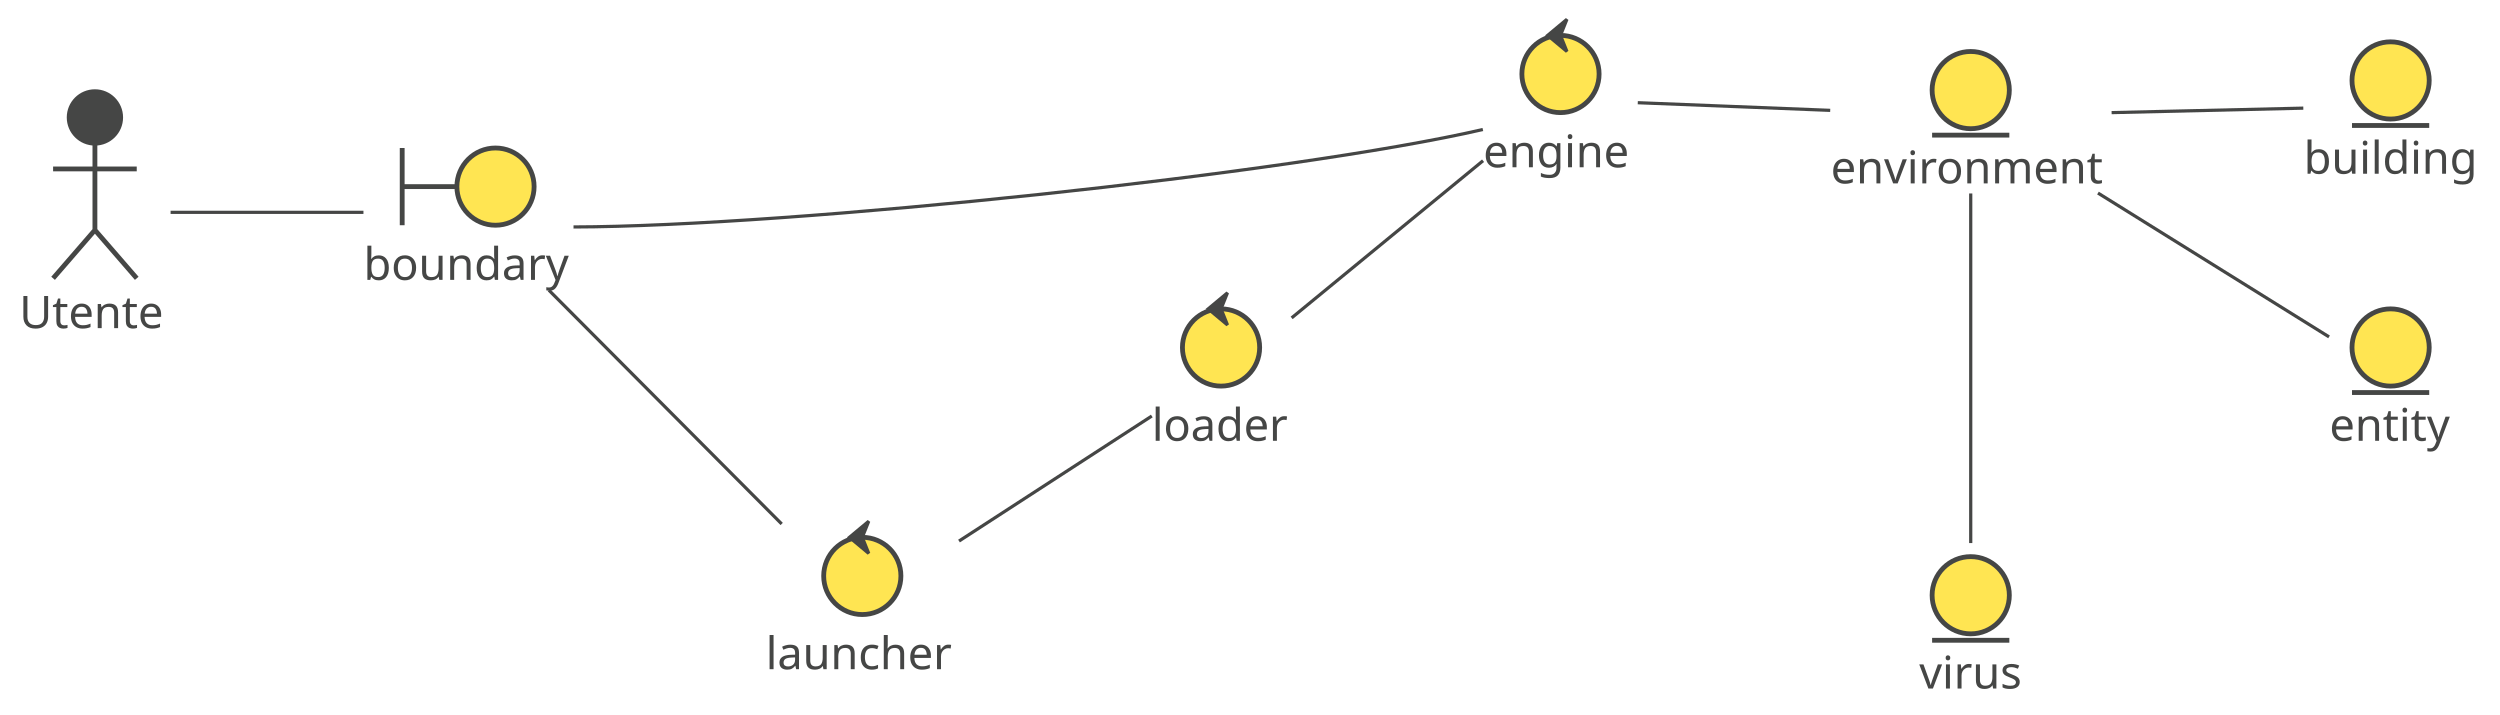
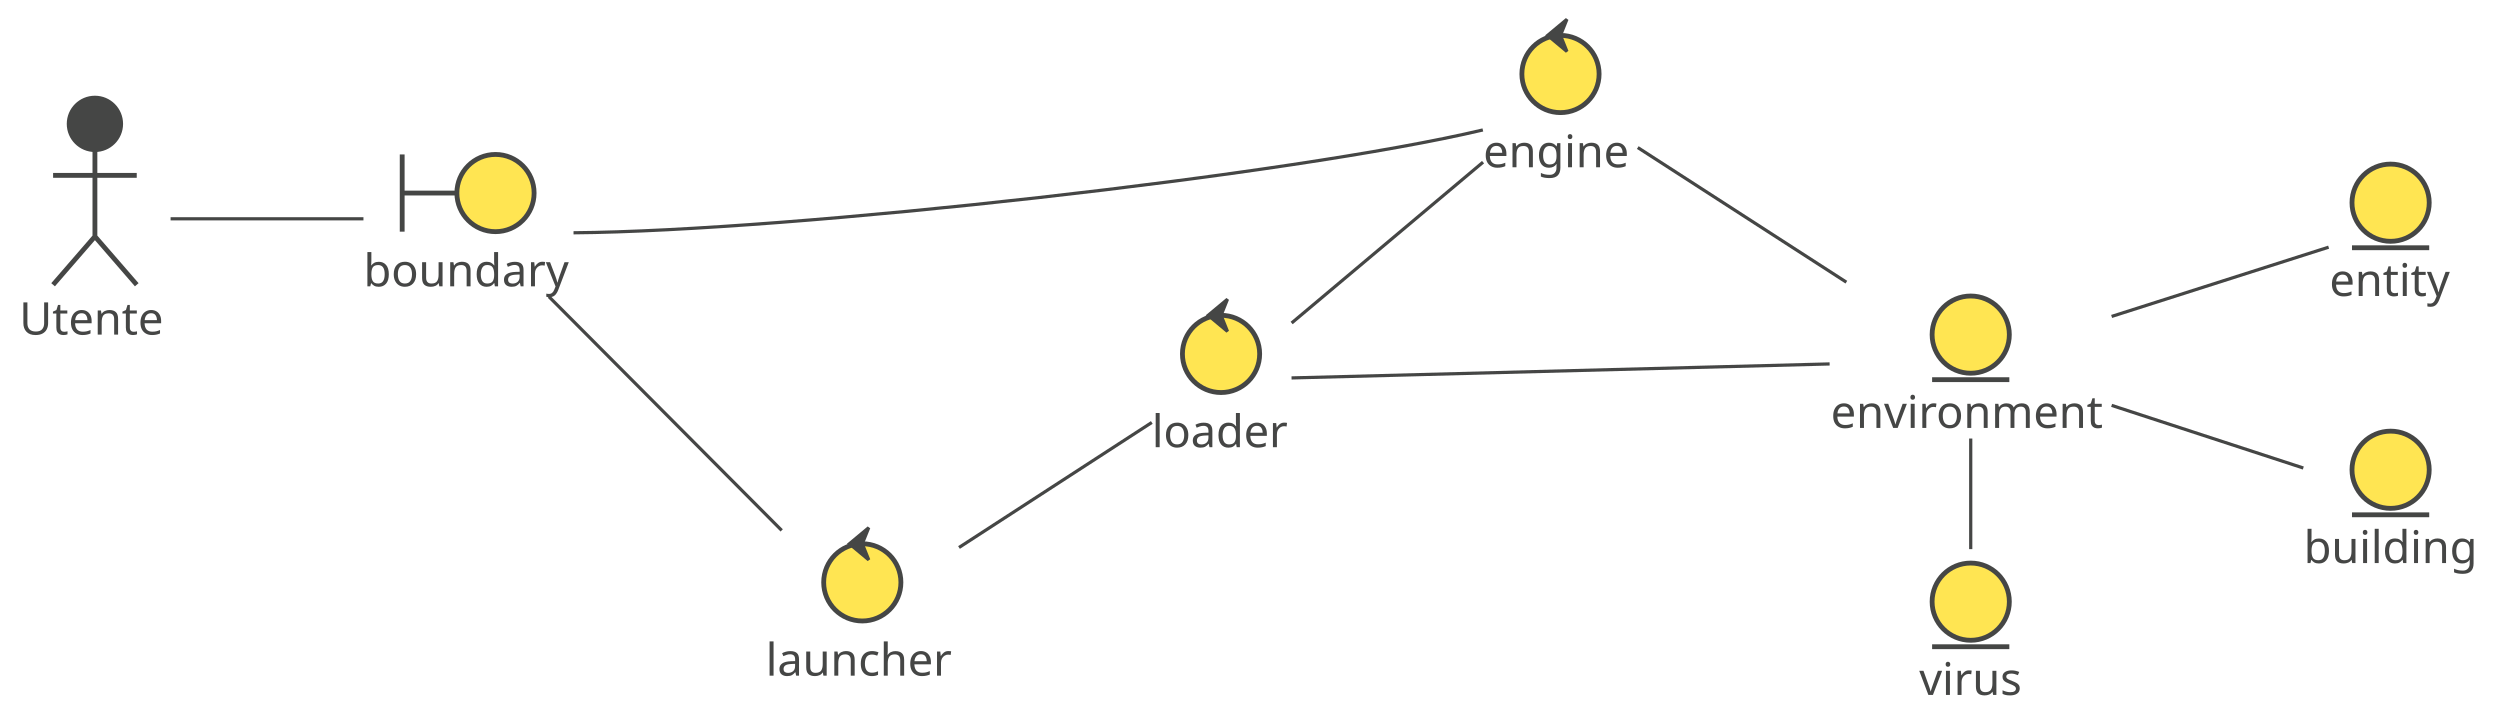
- <svg xmlns="http://www.w3.org/2000/svg" contentScriptType="application/ecmascript" contentStyleType="text/css" height="222px" preserveAspectRatio="none" style="width:777px;height:222px;background:#FFFFFF;" version="1.1" viewBox="0 0 777 222" width="777px" zoomAndPan="magnify">
+ <svg xmlns="http://www.w3.org/2000/svg" contentScriptType="application/ecmascript" contentStyleType="text/css" height="224px" preserveAspectRatio="none" style="width:777px;height:224px;background:#FFFFFF;" version="1.1" viewBox="0 0 777 224" width="777px" zoomAndPan="magnify">
  <defs />
  <g>
-     <path d="M125,46 L125,70 M125,58 L142,58 " fill="none" style="stroke:#454645;stroke-width:1.5;" />
-     <ellipse cx="154" cy="58" fill="#FFE552" rx="12" ry="12" style="stroke:#454645;stroke-width:1.5;" />
-     <text fill="#454645" font-family="sans-serif" font-size="14" lengthAdjust="spacing" textLength="65" x="113" y="86.995">boundary</text>
-     <ellipse cx="268" cy="179" fill="#FFE552" rx="12" ry="12" style="stroke:#454645;stroke-width:1.5;" />
-     <polygon fill="#454645" points="264,167,270,162,268,167,270,172,264,167" style="stroke:#454645;stroke-width:1.0;" />
-     <text fill="#454645" font-family="sans-serif" font-size="14" lengthAdjust="spacing" textLength="60" x="238" y="207.995">launcher</text>
+     <path d="M125,48 L125,72 M125,60 L142,60 " fill="none" style="stroke:#454645;stroke-width:1.5;" />
+     <ellipse cx="154" cy="60" fill="#FFE552" rx="12" ry="12" style="stroke:#454645;stroke-width:1.5;" />
+     <text fill="#454645" font-family="sans-serif" font-size="14" lengthAdjust="spacing" textLength="65" x="113" y="88.995">boundary</text>
+     <ellipse cx="268" cy="181" fill="#FFE552" rx="12" ry="12" style="stroke:#454645;stroke-width:1.5;" />
+     <polygon fill="#454645" points="264,169,270,164,268,169,270,174,264,169" style="stroke:#454645;stroke-width:1.0;" />
+     <text fill="#454645" font-family="sans-serif" font-size="14" lengthAdjust="spacing" textLength="60" x="238" y="209.995">launcher</text>
    <ellipse cx="485" cy="23" fill="#FFE552" rx="12" ry="12" style="stroke:#454645;stroke-width:1.5;" />
    <polygon fill="#454645" points="481,11,487,6,485,11,487,16,481,11" style="stroke:#454645;stroke-width:1.0;" />
    <text fill="#454645" font-family="sans-serif" font-size="14" lengthAdjust="spacing" textLength="48" x="461" y="51.995">engine</text>
-     <ellipse cx="379.5" cy="108" fill="#FFE552" rx="12" ry="12" style="stroke:#454645;stroke-width:1.5;" />
-     <polygon fill="#454645" points="375.5,96,381.5,91,379.5,96,381.5,101,375.5,96" style="stroke:#454645;stroke-width:1.0;" />
-     <text fill="#454645" font-family="sans-serif" font-size="14" lengthAdjust="spacing" textLength="43" x="358" y="136.995">loader</text>
-     <ellipse cx="612.5" cy="28" fill="#FFE552" rx="12" ry="12" style="stroke:#454645;stroke-width:1.5;" />
-     <line style="stroke:#454645;stroke-width:1.5;" x1="600.5" x2="624.5" y1="42" y2="42" />
-     <text fill="#454645" font-family="sans-serif" font-size="14" lengthAdjust="spacing" textLength="87" x="569" y="56.995">environment</text>
-     <ellipse cx="612.5" cy="185" fill="#FFE552" rx="12" ry="12" style="stroke:#454645;stroke-width:1.5;" />
-     <line style="stroke:#454645;stroke-width:1.5;" x1="600.5" x2="624.5" y1="199" y2="199" />
-     <text fill="#454645" font-family="sans-serif" font-size="14" lengthAdjust="spacing" textLength="32" x="596.5" y="213.995">virus</text>
-     <ellipse cx="743" cy="108" fill="#FFE552" rx="12" ry="12" style="stroke:#454645;stroke-width:1.5;" />
-     <line style="stroke:#454645;stroke-width:1.5;" x1="731" x2="755" y1="122" y2="122" />
-     <text fill="#454645" font-family="sans-serif" font-size="14" lengthAdjust="spacing" textLength="38" x="724" y="136.995">entity</text>
-     <ellipse cx="743" cy="25" fill="#FFE552" rx="12" ry="12" style="stroke:#454645;stroke-width:1.5;" />
-     <line style="stroke:#454645;stroke-width:1.5;" x1="731" x2="755" y1="39" y2="39" />
-     <text fill="#454645" font-family="sans-serif" font-size="14" lengthAdjust="spacing" textLength="54" x="716" y="53.995">building</text>
-     <ellipse cx="29.5" cy="36.5" fill="#454645" rx="8" ry="8" style="stroke:#454645;stroke-width:1.5;" />
-     <path d="M29.5,44.5 L29.5,71.5 M16.5,52.5 L42.5,52.5 M29.5,71.5 L16.5,86.5 M29.5,71.5 L42.5,86.5 " fill="none" style="stroke:#454645;stroke-width:1.5;" />
-     <text fill="#454645" font-family="sans-serif" font-size="14" lengthAdjust="spacing" textLength="47" x="6" y="101.995">Utente</text>
-     <path d="M53.02,66 C70.15,66 93.94,66 112.96,66 " fill="none" id="Utente-boundary" style="stroke:#454645;stroke-width:1.0;" />
-     <path d="M170.6,90.2 C191.61,111.3 221.94,141.76 242.95,162.85 " fill="none" id="boundary-launcher" style="stroke:#454645;stroke-width:1.0;" />
-     <path d="M298.06,168.16 C316.94,155.92 341.09,140.26 357.98,129.3 " fill="none" id="launcher-loader" style="stroke:#454645;stroke-width:1.0;" />
-     <path d="M401.44,98.8 C418.69,84.63 443.12,64.57 460.93,49.95 " fill="none" id="loader-engine" style="stroke:#454645;stroke-width:1.0;" />
-     <path d="M178.25,70.54 C245.69,70.41 401.88,53.89 460.87,40.25 " fill="none" id="boundary-engine" style="stroke:#454645;stroke-width:1.0;" />
-     <path d="M509.02,31.92 C525.72,32.58 548.8,33.5 568.83,34.3 " fill="none" id="engine-environment" style="stroke:#454645;stroke-width:1.0;" />
-     <path d="M612.5,60.12 C612.5,96.34 612.5,132.56 612.5,168.78 " fill="none" id="environment-virus" style="stroke:#454645;stroke-width:1.0;" />
-     <path d="M652.05,60 C675.86,74.82 705.3,93.15 723.87,104.71 " fill="none" id="environment-entity" style="stroke:#454645;stroke-width:1.0;" />
-     <path d="M656.29,35 C676,34.54 698.76,34.01 715.87,33.61 " fill="none" id="environment-building" style="stroke:#454645;stroke-width:1.0;" />
+     <ellipse cx="379.5" cy="110" fill="#FFE552" rx="12" ry="12" style="stroke:#454645;stroke-width:1.5;" />
+     <polygon fill="#454645" points="375.5,98,381.5,93,379.5,98,381.5,103,375.5,98" style="stroke:#454645;stroke-width:1.0;" />
+     <text fill="#454645" font-family="sans-serif" font-size="14" lengthAdjust="spacing" textLength="43" x="358" y="138.995">loader</text>
+     <ellipse cx="612.5" cy="104" fill="#FFE552" rx="12" ry="12" style="stroke:#454645;stroke-width:1.5;" />
+     <line style="stroke:#454645;stroke-width:1.5;" x1="600.5" x2="624.5" y1="118" y2="118" />
+     <text fill="#454645" font-family="sans-serif" font-size="14" lengthAdjust="spacing" textLength="87" x="569" y="132.995">environment</text>
+     <ellipse cx="612.5" cy="187" fill="#FFE552" rx="12" ry="12" style="stroke:#454645;stroke-width:1.5;" />
+     <line style="stroke:#454645;stroke-width:1.5;" x1="600.5" x2="624.5" y1="201" y2="201" />
+     <text fill="#454645" font-family="sans-serif" font-size="14" lengthAdjust="spacing" textLength="32" x="596.5" y="215.995">virus</text>
+     <ellipse cx="743" cy="63" fill="#FFE552" rx="12" ry="12" style="stroke:#454645;stroke-width:1.5;" />
+     <line style="stroke:#454645;stroke-width:1.5;" x1="731" x2="755" y1="77" y2="77" />
+     <text fill="#454645" font-family="sans-serif" font-size="14" lengthAdjust="spacing" textLength="38" x="724" y="91.995">entity</text>
+     <ellipse cx="743" cy="146" fill="#FFE552" rx="12" ry="12" style="stroke:#454645;stroke-width:1.5;" />
+     <line style="stroke:#454645;stroke-width:1.5;" x1="731" x2="755" y1="160" y2="160" />
+     <text fill="#454645" font-family="sans-serif" font-size="14" lengthAdjust="spacing" textLength="54" x="716" y="174.995">building</text>
+     <ellipse cx="29.5" cy="38.5" fill="#454645" rx="8" ry="8" style="stroke:#454645;stroke-width:1.5;" />
+     <path d="M29.5,46.5 L29.5,73.5 M16.5,54.5 L42.5,54.5 M29.5,73.5 L16.5,88.5 M29.5,73.5 L42.5,88.5 " fill="none" style="stroke:#454645;stroke-width:1.5;" />
+     <text fill="#454645" font-family="sans-serif" font-size="14" lengthAdjust="spacing" textLength="47" x="6" y="103.995">Utente</text>
+     <path d="M53.02,68 C70.15,68 93.94,68 112.96,68 " fill="none" id="Utente-boundary" style="stroke:#454645;stroke-width:1.0;" />
+     <path d="M170.6,92.2 C191.61,113.3 221.94,143.76 242.95,164.85 " fill="none" id="boundary-launcher" style="stroke:#454645;stroke-width:1.0;" />
+     <path d="M298.06,170.16 C316.94,157.92 341.09,142.26 357.98,131.3 " fill="none" id="launcher-loader" style="stroke:#454645;stroke-width:1.0;" />
+     <path d="M401.41,117.46 C439.06,116.48 518.95,114.4 568.65,113.11 " fill="none" id="loader-environment" style="stroke:#454645;stroke-width:1.0;" />
+     <path d="M401.44,100.39 C418.69,85.9 443.12,65.36 460.93,50.4 " fill="none" id="loader-engine" style="stroke:#454645;stroke-width:1.0;" />
+     <path d="M178.25,72.35 C245.69,71.83 401.88,54.38 460.87,40.39 " fill="none" id="boundary-engine" style="stroke:#454645;stroke-width:1.0;" />
+     <path d="M509.02,45.86 C527.13,57.55 552.75,74.08 573.85,87.7 " fill="none" id="engine-environment" style="stroke:#454645;stroke-width:1.0;" />
+     <path d="M612.5,136.3 C612.5,147.76 612.5,159.22 612.5,170.68 " fill="none" id="environment-virus" style="stroke:#454645;stroke-width:1.0;" />
+     <path d="M656.29,98.35 C679.21,91.03 706.26,82.4 723.74,76.82 " fill="none" id="environment-entity" style="stroke:#454645;stroke-width:1.0;" />
+     <path d="M656.29,125.99 C676,132.43 698.76,139.87 715.87,145.46 " fill="none" id="environment-building" style="stroke:#454645;stroke-width:1.0;" />
  </g>
</svg>
